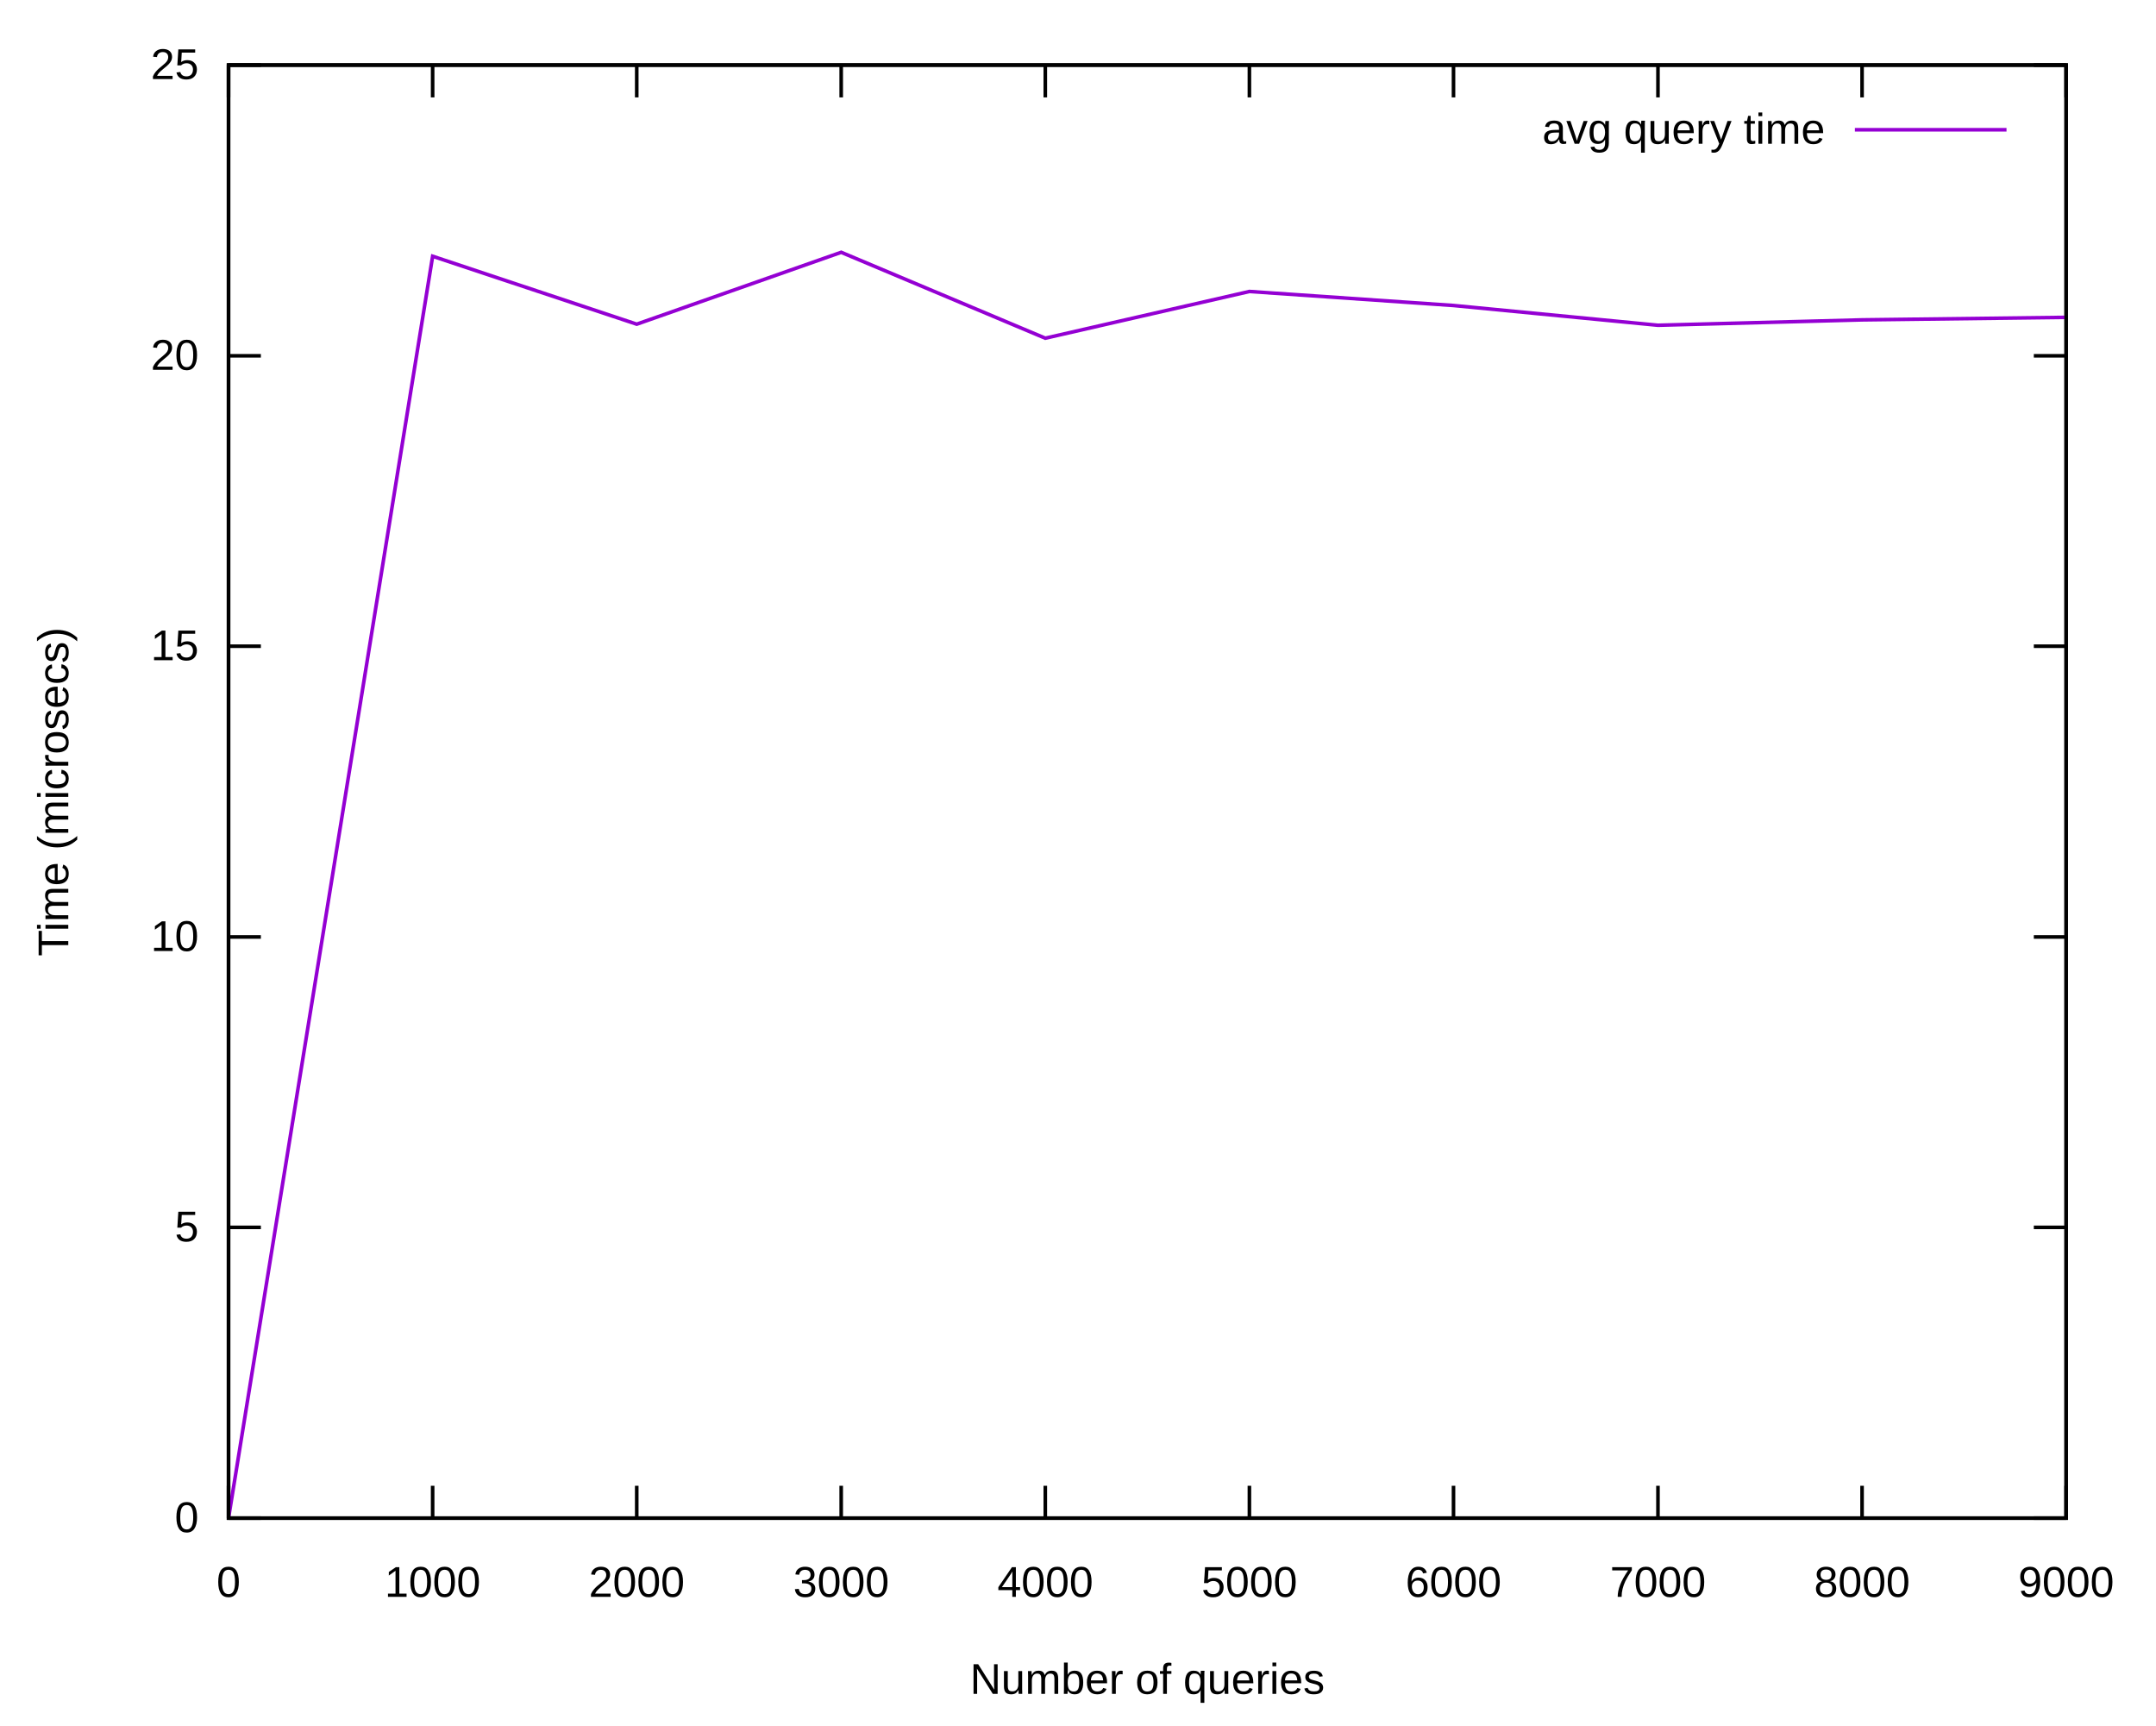
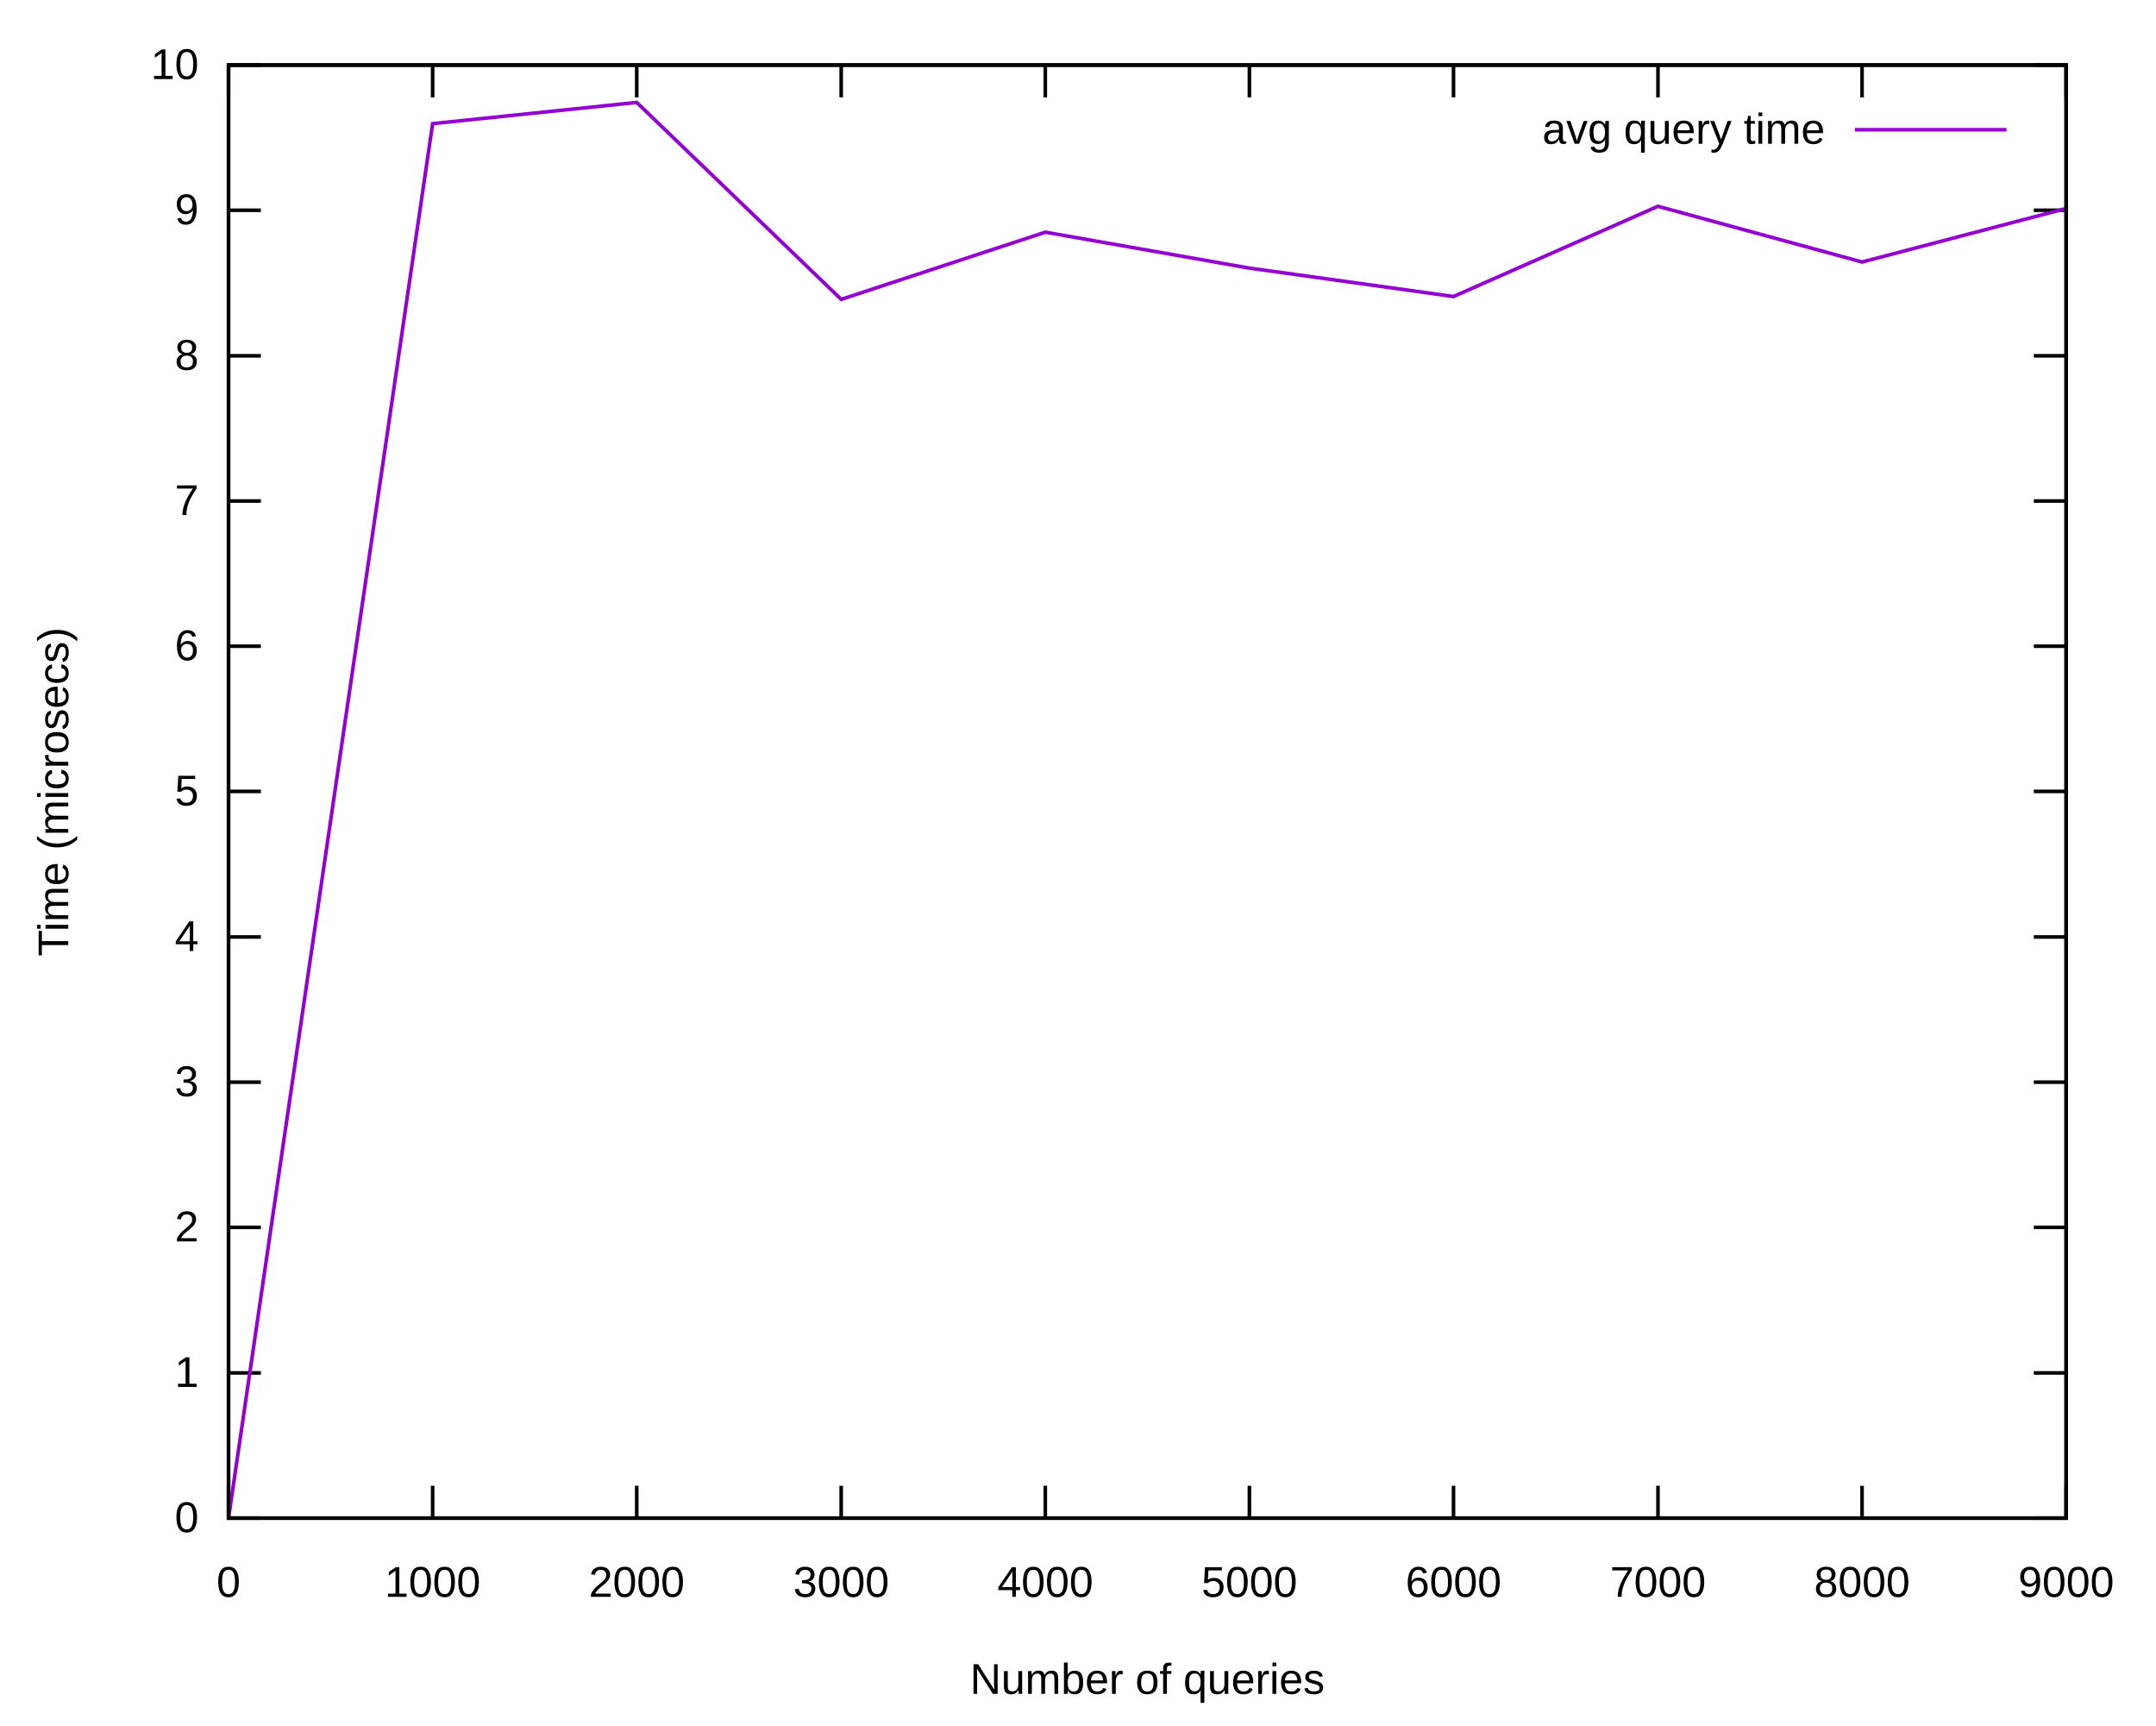
<svg xmlns="http://www.w3.org/2000/svg" xmlns:xlink="http://www.w3.org/1999/xlink" width="600" height="480" viewBox="0 0 600 480">
  <g id="gnuplot_canvas">
    <rect x="0" y="0" width="600" height="480" fill="none" />
    <defs>
      <circle id="gpDot" r="0.5" stroke-width="0.5" stroke="currentColor" />
      <path id="gpPt0" stroke-width="0.222" stroke="currentColor" d="M-1,0 h2 M0,-1 v2" />
      <path id="gpPt1" stroke-width="0.222" stroke="currentColor" d="M-1,-1 L1,1 M1,-1 L-1,1" />
      <path id="gpPt2" stroke-width="0.222" stroke="currentColor" d="M-1,0 L1,0 M0,-1 L0,1 M-1,-1 L1,1 M-1,1 L1,-1" />
      <rect id="gpPt3" stroke-width="0.222" stroke="currentColor" x="-1" y="-1" width="2" height="2" />
      <rect id="gpPt4" stroke-width="0.222" stroke="currentColor" fill="currentColor" x="-1" y="-1" width="2" height="2" />
      <circle id="gpPt5" stroke-width="0.222" stroke="currentColor" cx="0" cy="0" r="1" />
      <use xlink:href="#gpPt5" id="gpPt6" fill="currentColor" stroke="none" />
      <path id="gpPt7" stroke-width="0.222" stroke="currentColor" d="M0,-1.33 L-1.33,0.67 L1.33,0.67 z" />
      <use xlink:href="#gpPt7" id="gpPt8" fill="currentColor" stroke="none" />
      <use xlink:href="#gpPt7" id="gpPt9" stroke="currentColor" transform="rotate(180)" />
      <use xlink:href="#gpPt9" id="gpPt10" fill="currentColor" stroke="none" />
      <use xlink:href="#gpPt3" id="gpPt11" stroke="currentColor" transform="rotate(45)" />
      <use xlink:href="#gpPt11" id="gpPt12" fill="currentColor" stroke="none" />
      <path id="gpPt13" stroke-width="0.222" stroke="currentColor" d="M0,1.330 L1.265,0.411 L0.782,-1.067 L-0.782,-1.076 L-1.265,0.411 z" />
      <use xlink:href="#gpPt13" id="gpPt14" fill="currentColor" stroke="none" />
      <filter id="textbox" filterUnits="objectBoundingBox" x="0" y="0" height="1" width="1">
        <feFlood flood-color="white" flood-opacity="1" result="bgnd" />
        <feComposite in="SourceGraphic" in2="bgnd" operator="atop" />
      </filter>
      <filter id="greybox" filterUnits="objectBoundingBox" x="0" y="0" height="1" width="1">
        <feFlood flood-color="lightgrey" flood-opacity="1" result="grey" />
        <feComposite in="SourceGraphic" in2="grey" operator="atop" />
      </filter>
    </defs>
    <g fill="none" color="white" stroke="currentColor" stroke-width="1.00" stroke-linecap="butt" stroke-linejoin="miter">
</g>
    <g fill="none" color="black" stroke="currentColor" stroke-width="1.00" stroke-linecap="butt" stroke-linejoin="miter">
      <path stroke="black" d="M63.6,422.4 L72.6,422.4 M575.0,422.4 L566.0,422.4  " />
      <g transform="translate(55.3,426.3)" stroke="none" fill="black" font-family="Arial" font-size="12.00" text-anchor="end">
        <text>
          <tspan font-family="Arial"> 0</tspan>
        </text>
      </g>
    </g>
    <g fill="none" color="black" stroke="currentColor" stroke-width="1.00" stroke-linecap="butt" stroke-linejoin="miter">
+       <path stroke="black" d="M63.6,382.0 L72.6,382.0 M575.0,382.0 L566.0,382.0  " />
+       <g transform="translate(55.3,385.9)" stroke="none" fill="black" font-family="Arial" font-size="12.00" text-anchor="end">
+         <text>
+           <tspan font-family="Arial"> 1</tspan>
+         </text>
+       </g>
+     </g>
+     <g fill="none" color="black" stroke="currentColor" stroke-width="1.00" stroke-linecap="butt" stroke-linejoin="miter">
      <path stroke="black" d="M63.6,341.5 L72.6,341.5 M575.0,341.5 L566.0,341.5  " />
      <g transform="translate(55.3,345.4)" stroke="none" fill="black" font-family="Arial" font-size="12.00" text-anchor="end">
        <text>
-           <tspan font-family="Arial"> 5</tspan>
+           <tspan font-family="Arial"> 2</tspan>
+         </text>
+       </g>
+     </g>
+     <g fill="none" color="black" stroke="currentColor" stroke-width="1.00" stroke-linecap="butt" stroke-linejoin="miter">
+       <path stroke="black" d="M63.6,301.1 L72.6,301.1 M575.0,301.1 L566.0,301.1  " />
+       <g transform="translate(55.3,305.0)" stroke="none" fill="black" font-family="Arial" font-size="12.00" text-anchor="end">
+         <text>
+           <tspan font-family="Arial"> 3</tspan>
        </text>
      </g>
    </g>
    <g fill="none" color="black" stroke="currentColor" stroke-width="1.00" stroke-linecap="butt" stroke-linejoin="miter">
      <path stroke="black" d="M63.6,260.7 L72.6,260.7 M575.0,260.7 L566.0,260.7  " />
      <g transform="translate(55.3,264.6)" stroke="none" fill="black" font-family="Arial" font-size="12.00" text-anchor="end">
        <text>
-           <tspan font-family="Arial"> 10</tspan>
+           <tspan font-family="Arial"> 4</tspan>
+         </text>
+       </g>
+     </g>
+     <g fill="none" color="black" stroke="currentColor" stroke-width="1.00" stroke-linecap="butt" stroke-linejoin="miter">
+       <path stroke="black" d="M63.6,220.2 L72.6,220.2 M575.0,220.2 L566.0,220.2  " />
+       <g transform="translate(55.3,224.1)" stroke="none" fill="black" font-family="Arial" font-size="12.00" text-anchor="end">
+         <text>
+           <tspan font-family="Arial"> 5</tspan>
        </text>
      </g>
    </g>
    <g fill="none" color="black" stroke="currentColor" stroke-width="1.00" stroke-linecap="butt" stroke-linejoin="miter">
      <path stroke="black" d="M63.6,179.8 L72.6,179.8 M575.0,179.8 L566.0,179.8  " />
      <g transform="translate(55.3,183.7)" stroke="none" fill="black" font-family="Arial" font-size="12.00" text-anchor="end">
        <text>
-           <tspan font-family="Arial"> 15</tspan>
+           <tspan font-family="Arial"> 6</tspan>
+         </text>
+       </g>
+     </g>
+     <g fill="none" color="black" stroke="currentColor" stroke-width="1.00" stroke-linecap="butt" stroke-linejoin="miter">
+       <path stroke="black" d="M63.6,139.4 L72.6,139.4 M575.0,139.4 L566.0,139.4  " />
+       <g transform="translate(55.3,143.3)" stroke="none" fill="black" font-family="Arial" font-size="12.00" text-anchor="end">
+         <text>
+           <tspan font-family="Arial"> 7</tspan>
        </text>
      </g>
    </g>
    <g fill="none" color="black" stroke="currentColor" stroke-width="1.00" stroke-linecap="butt" stroke-linejoin="miter">
      <path stroke="black" d="M63.6,99.0 L72.6,99.0 M575.0,99.0 L566.0,99.0  " />
      <g transform="translate(55.3,102.9)" stroke="none" fill="black" font-family="Arial" font-size="12.00" text-anchor="end">
        <text>
-           <tspan font-family="Arial"> 20</tspan>
+           <tspan font-family="Arial"> 8</tspan>
+         </text>
+       </g>
+     </g>
+     <g fill="none" color="black" stroke="currentColor" stroke-width="1.00" stroke-linecap="butt" stroke-linejoin="miter">
+       <path stroke="black" d="M63.6,58.5 L72.6,58.5 M575.0,58.5 L566.0,58.5  " />
+       <g transform="translate(55.3,62.4)" stroke="none" fill="black" font-family="Arial" font-size="12.00" text-anchor="end">
+         <text>
+           <tspan font-family="Arial"> 9</tspan>
        </text>
      </g>
    </g>
    <g fill="none" color="black" stroke="currentColor" stroke-width="1.00" stroke-linecap="butt" stroke-linejoin="miter">
      <path stroke="black" d="M63.6,18.1 L72.6,18.1 M575.0,18.1 L566.0,18.1  " />
      <g transform="translate(55.3,22.0)" stroke="none" fill="black" font-family="Arial" font-size="12.00" text-anchor="end">
        <text>
-           <tspan font-family="Arial"> 25</tspan>
+           <tspan font-family="Arial"> 10</tspan>
        </text>
      </g>
    </g>
    <g fill="none" color="black" stroke="currentColor" stroke-width="1.00" stroke-linecap="butt" stroke-linejoin="miter">
      <path stroke="black" d="M63.6,422.4 L63.6,413.4 M63.6,18.1 L63.6,27.1  " />
      <g transform="translate(63.6,444.3)" stroke="none" fill="black" font-family="Arial" font-size="12.00" text-anchor="middle">
        <text>
          <tspan font-family="Arial"> 0</tspan>
        </text>
      </g>
    </g>
    <g fill="none" color="black" stroke="currentColor" stroke-width="1.00" stroke-linecap="butt" stroke-linejoin="miter">
      <path stroke="black" d="M120.4,422.4 L120.4,413.4 M120.4,18.1 L120.4,27.1  " />
      <g transform="translate(120.4,444.3)" stroke="none" fill="black" font-family="Arial" font-size="12.00" text-anchor="middle">
        <text>
          <tspan font-family="Arial"> 1000</tspan>
        </text>
      </g>
    </g>
    <g fill="none" color="black" stroke="currentColor" stroke-width="1.00" stroke-linecap="butt" stroke-linejoin="miter">
      <path stroke="black" d="M177.2,422.4 L177.2,413.4 M177.2,18.1 L177.2,27.1  " />
      <g transform="translate(177.2,444.3)" stroke="none" fill="black" font-family="Arial" font-size="12.00" text-anchor="middle">
        <text>
          <tspan font-family="Arial"> 2000</tspan>
        </text>
      </g>
    </g>
    <g fill="none" color="black" stroke="currentColor" stroke-width="1.00" stroke-linecap="butt" stroke-linejoin="miter">
      <path stroke="black" d="M234.1,422.4 L234.1,413.4 M234.1,18.1 L234.1,27.1  " />
      <g transform="translate(234.1,444.3)" stroke="none" fill="black" font-family="Arial" font-size="12.00" text-anchor="middle">
        <text>
          <tspan font-family="Arial"> 3000</tspan>
        </text>
      </g>
    </g>
    <g fill="none" color="black" stroke="currentColor" stroke-width="1.00" stroke-linecap="butt" stroke-linejoin="miter">
      <path stroke="black" d="M290.9,422.4 L290.9,413.4 M290.9,18.1 L290.9,27.1  " />
      <g transform="translate(290.9,444.3)" stroke="none" fill="black" font-family="Arial" font-size="12.00" text-anchor="middle">
        <text>
          <tspan font-family="Arial"> 4000</tspan>
        </text>
      </g>
    </g>
    <g fill="none" color="black" stroke="currentColor" stroke-width="1.00" stroke-linecap="butt" stroke-linejoin="miter">
      <path stroke="black" d="M347.7,422.4 L347.7,413.4 M347.7,18.1 L347.7,27.1  " />
      <g transform="translate(347.7,444.3)" stroke="none" fill="black" font-family="Arial" font-size="12.00" text-anchor="middle">
        <text>
          <tspan font-family="Arial"> 5000</tspan>
        </text>
      </g>
    </g>
    <g fill="none" color="black" stroke="currentColor" stroke-width="1.00" stroke-linecap="butt" stroke-linejoin="miter">
      <path stroke="black" d="M404.5,422.4 L404.5,413.4 M404.5,18.1 L404.5,27.1  " />
      <g transform="translate(404.5,444.3)" stroke="none" fill="black" font-family="Arial" font-size="12.00" text-anchor="middle">
        <text>
          <tspan font-family="Arial"> 6000</tspan>
        </text>
      </g>
    </g>
    <g fill="none" color="black" stroke="currentColor" stroke-width="1.00" stroke-linecap="butt" stroke-linejoin="miter">
      <path stroke="black" d="M461.4,422.4 L461.4,413.4 M461.4,18.1 L461.4,27.1  " />
      <g transform="translate(461.4,444.3)" stroke="none" fill="black" font-family="Arial" font-size="12.00" text-anchor="middle">
        <text>
          <tspan font-family="Arial"> 7000</tspan>
        </text>
      </g>
    </g>
    <g fill="none" color="black" stroke="currentColor" stroke-width="1.00" stroke-linecap="butt" stroke-linejoin="miter">
      <path stroke="black" d="M518.2,422.4 L518.2,413.4 M518.2,18.1 L518.2,27.1  " />
      <g transform="translate(518.2,444.3)" stroke="none" fill="black" font-family="Arial" font-size="12.00" text-anchor="middle">
        <text>
          <tspan font-family="Arial"> 8000</tspan>
        </text>
      </g>
    </g>
    <g fill="none" color="black" stroke="currentColor" stroke-width="1.00" stroke-linecap="butt" stroke-linejoin="miter">
      <path stroke="black" d="M575.0,422.4 L575.0,413.4 M575.0,18.1 L575.0,27.1  " />
      <g transform="translate(575.0,444.3)" stroke="none" fill="black" font-family="Arial" font-size="12.00" text-anchor="middle">
        <text>
          <tspan font-family="Arial"> 9000</tspan>
        </text>
      </g>
    </g>
    <g fill="none" color="black" stroke="currentColor" stroke-width="1.00" stroke-linecap="butt" stroke-linejoin="miter">
</g>
    <g fill="none" color="black" stroke="currentColor" stroke-width="1.00" stroke-linecap="butt" stroke-linejoin="miter">
      <path stroke="black" d="M63.6,18.1 L63.6,422.4 L575.0,422.4 L575.0,18.1 L63.6,18.1 Z  " />
    </g>
    <g fill="none" color="black" stroke="currentColor" stroke-width="1.00" stroke-linecap="butt" stroke-linejoin="miter">
      <g transform="translate(19.0,220.3) rotate(270)" stroke="none" fill="black" font-family="Arial" font-size="12.00" text-anchor="middle">
        <text>
          <tspan font-family="Arial">Time (microsecs)</tspan>
        </text>
      </g>
    </g>
    <g fill="none" color="black" stroke="currentColor" stroke-width="1.00" stroke-linecap="butt" stroke-linejoin="miter">
      <g transform="translate(319.3,471.3)" stroke="none" fill="black" font-family="Arial" font-size="12.00" text-anchor="middle">
        <text>
          <tspan font-family="Arial">Number of queries</tspan>
        </text>
      </g>
    </g>
    <g fill="none" color="black" stroke="currentColor" stroke-width="1.00" stroke-linecap="butt" stroke-linejoin="miter">
</g>
    <g id="gnuplot_plot_1">
      <g fill="none" color="black" stroke="currentColor" stroke-width="1.00" stroke-linecap="butt" stroke-linejoin="miter">
        <g transform="translate(507.9,40.0)" stroke="none" fill="black" font-family="Arial" font-size="12.00" text-anchor="end">
          <text>
            <tspan font-family="Arial">avg query time</tspan>
          </text>
        </g>
      </g>
      <g fill="none" color="black" stroke="currentColor" stroke-width="1.00" stroke-linecap="butt" stroke-linejoin="miter">
-         <path stroke="rgb(148,   0, 211)" d="M516.2,36.1 L558.4,36.1 M63.6,422.4 L120.4,71.3 L177.2,90.2 L234.1,70.2 L290.9,94.1 L347.7,81.1   L404.5,85.0 L461.4,90.5 L518.2,89.0 L575.0,88.3  " />
+         <path stroke="rgb(148,   0, 211)" d="M516.2,36.1 L558.4,36.1 M63.6,422.4 L120.4,34.4 L177.2,28.5 L234.1,83.3 L290.9,64.6 L347.7,74.6   L404.5,82.5 L461.4,57.4 L518.2,72.9 L575.0,58.0  " />
      </g>
    </g>
    <g fill="none" color="white" stroke="rgb(148,   0, 211)" stroke-width="2.00" stroke-linecap="butt" stroke-linejoin="miter">
</g>
    <g fill="none" color="black" stroke="currentColor" stroke-width="2.00" stroke-linecap="butt" stroke-linejoin="miter">
</g>
    <g fill="none" color="black" stroke="black" stroke-width="1.00" stroke-linecap="butt" stroke-linejoin="miter">
</g>
    <g fill="none" color="black" stroke="currentColor" stroke-width="1.00" stroke-linecap="butt" stroke-linejoin="miter">
      <path stroke="black" d="M63.6,18.1 L63.6,422.4 L575.0,422.4 L575.0,18.1 L63.6,18.1 Z  " />
    </g>
    <g fill="none" color="black" stroke="currentColor" stroke-width="1.00" stroke-linecap="butt" stroke-linejoin="miter">
</g>
  </g>
</svg>
